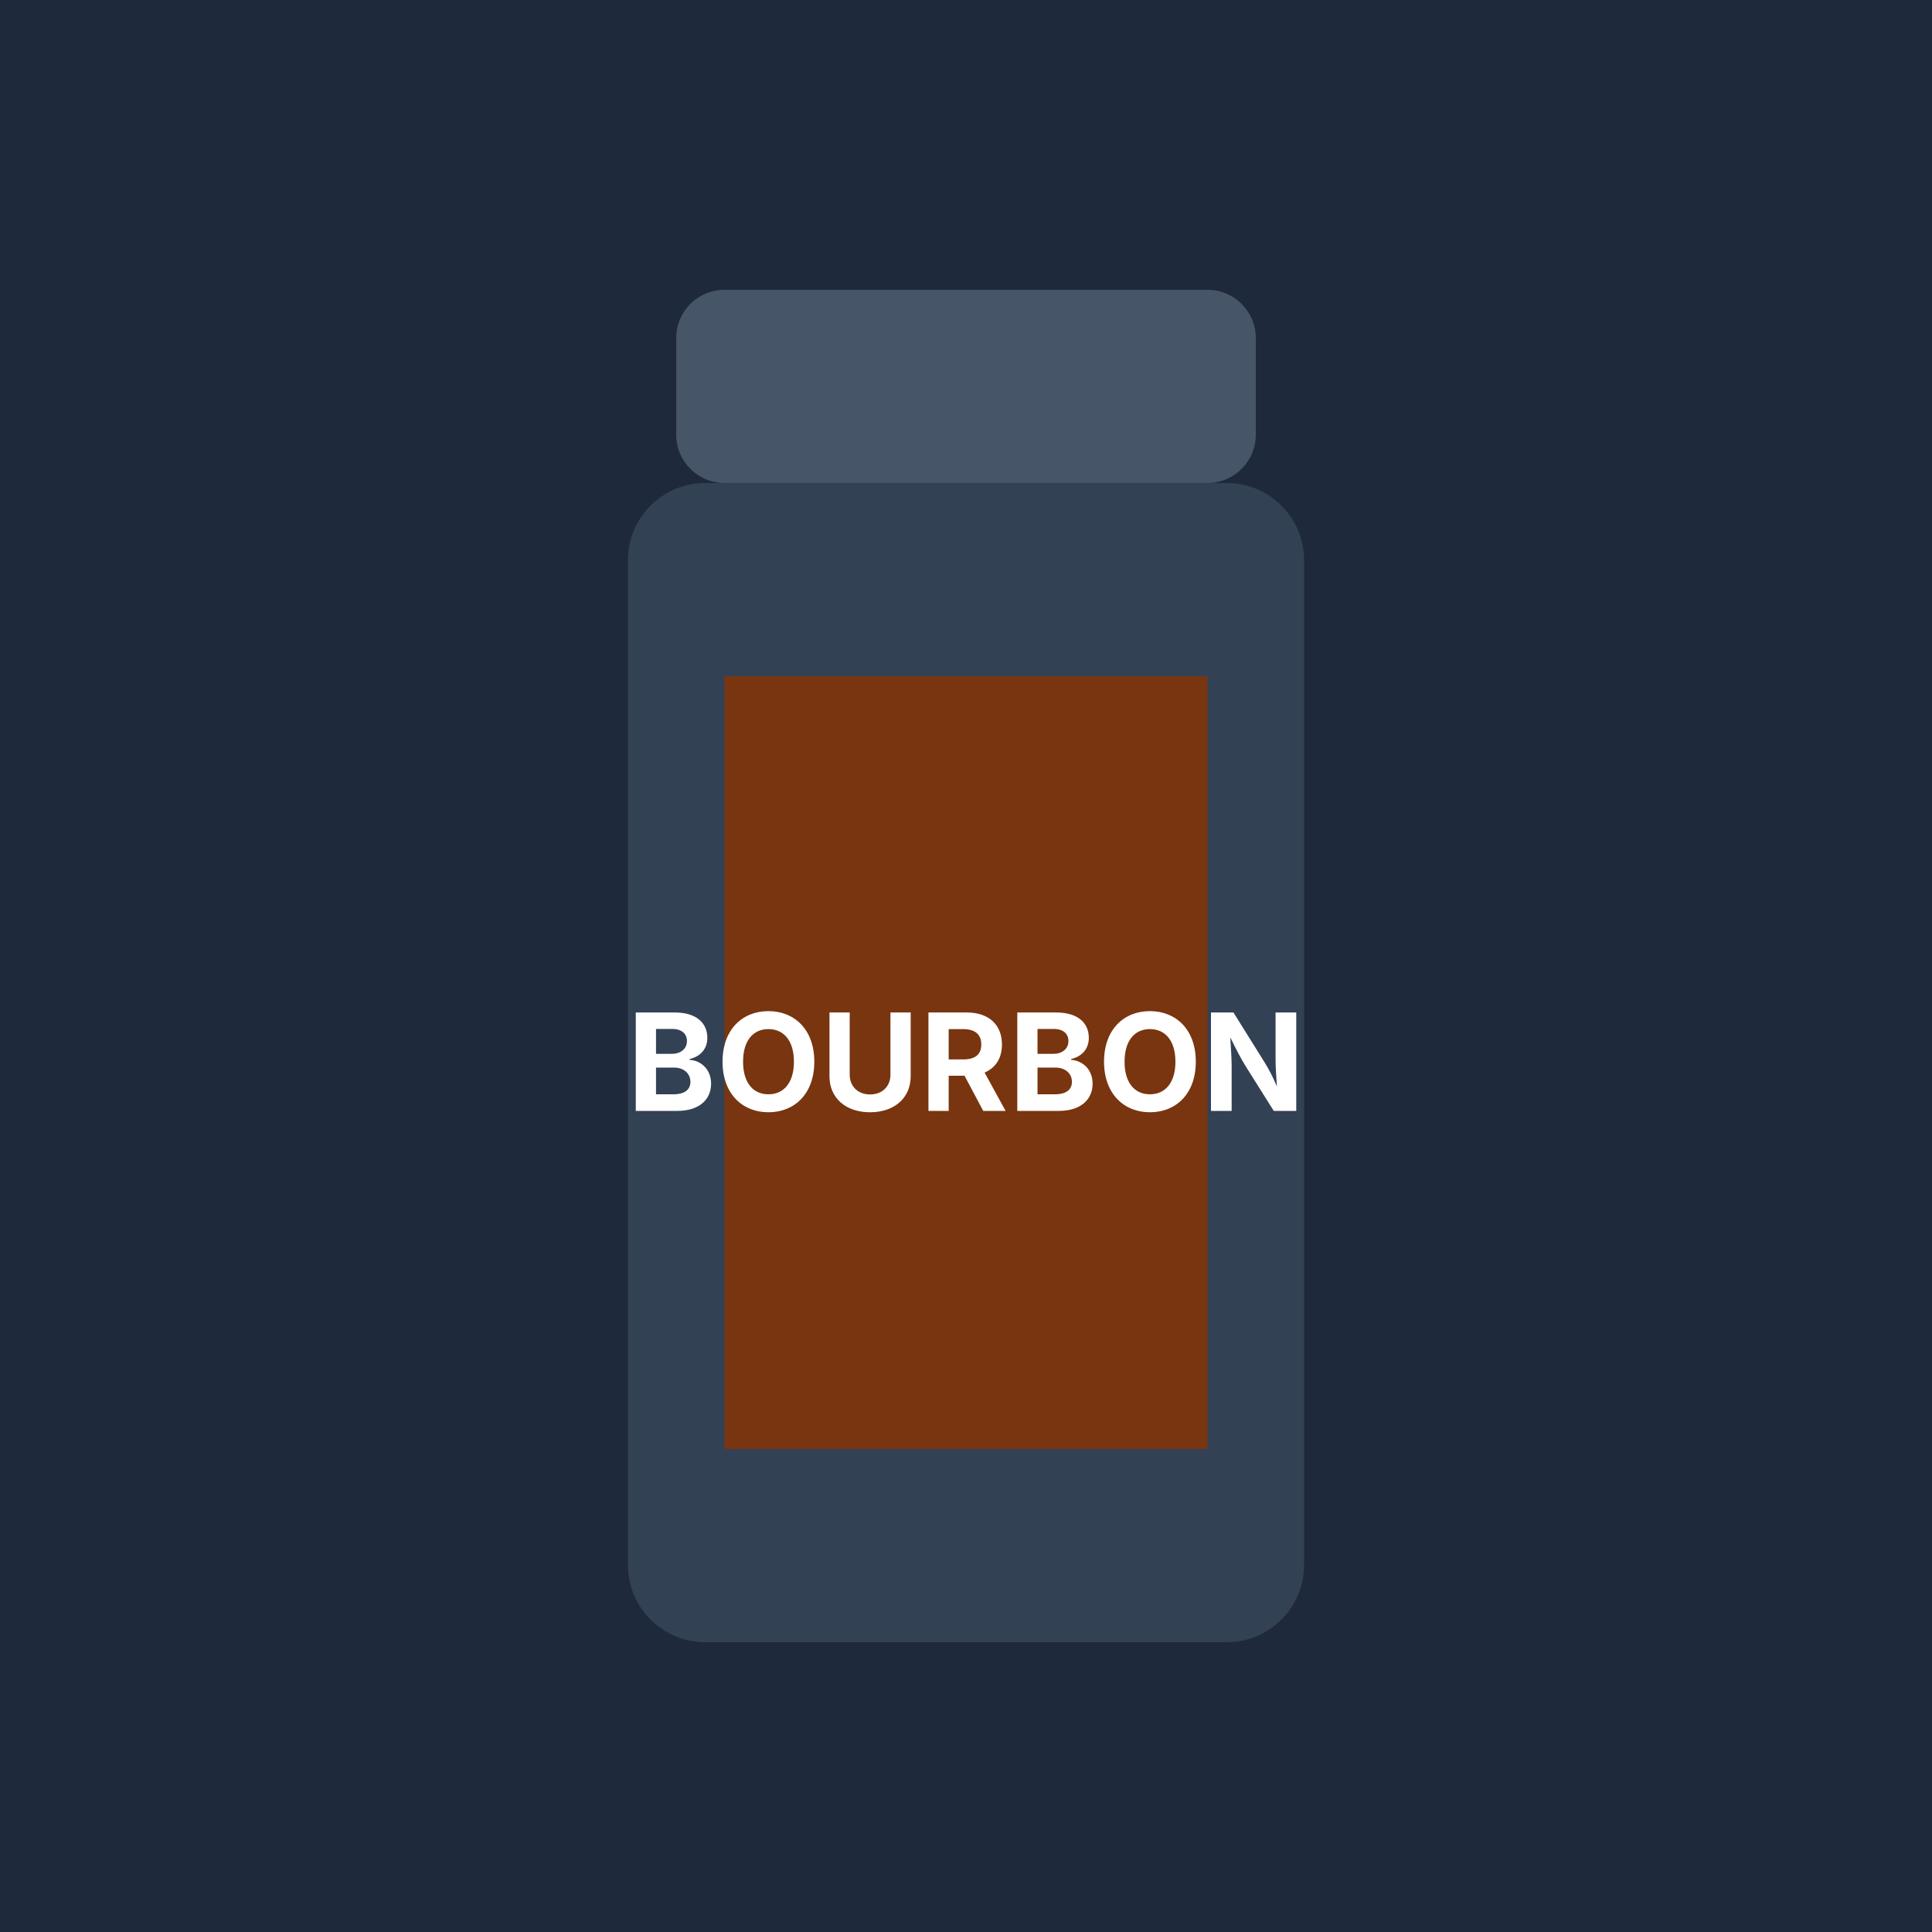
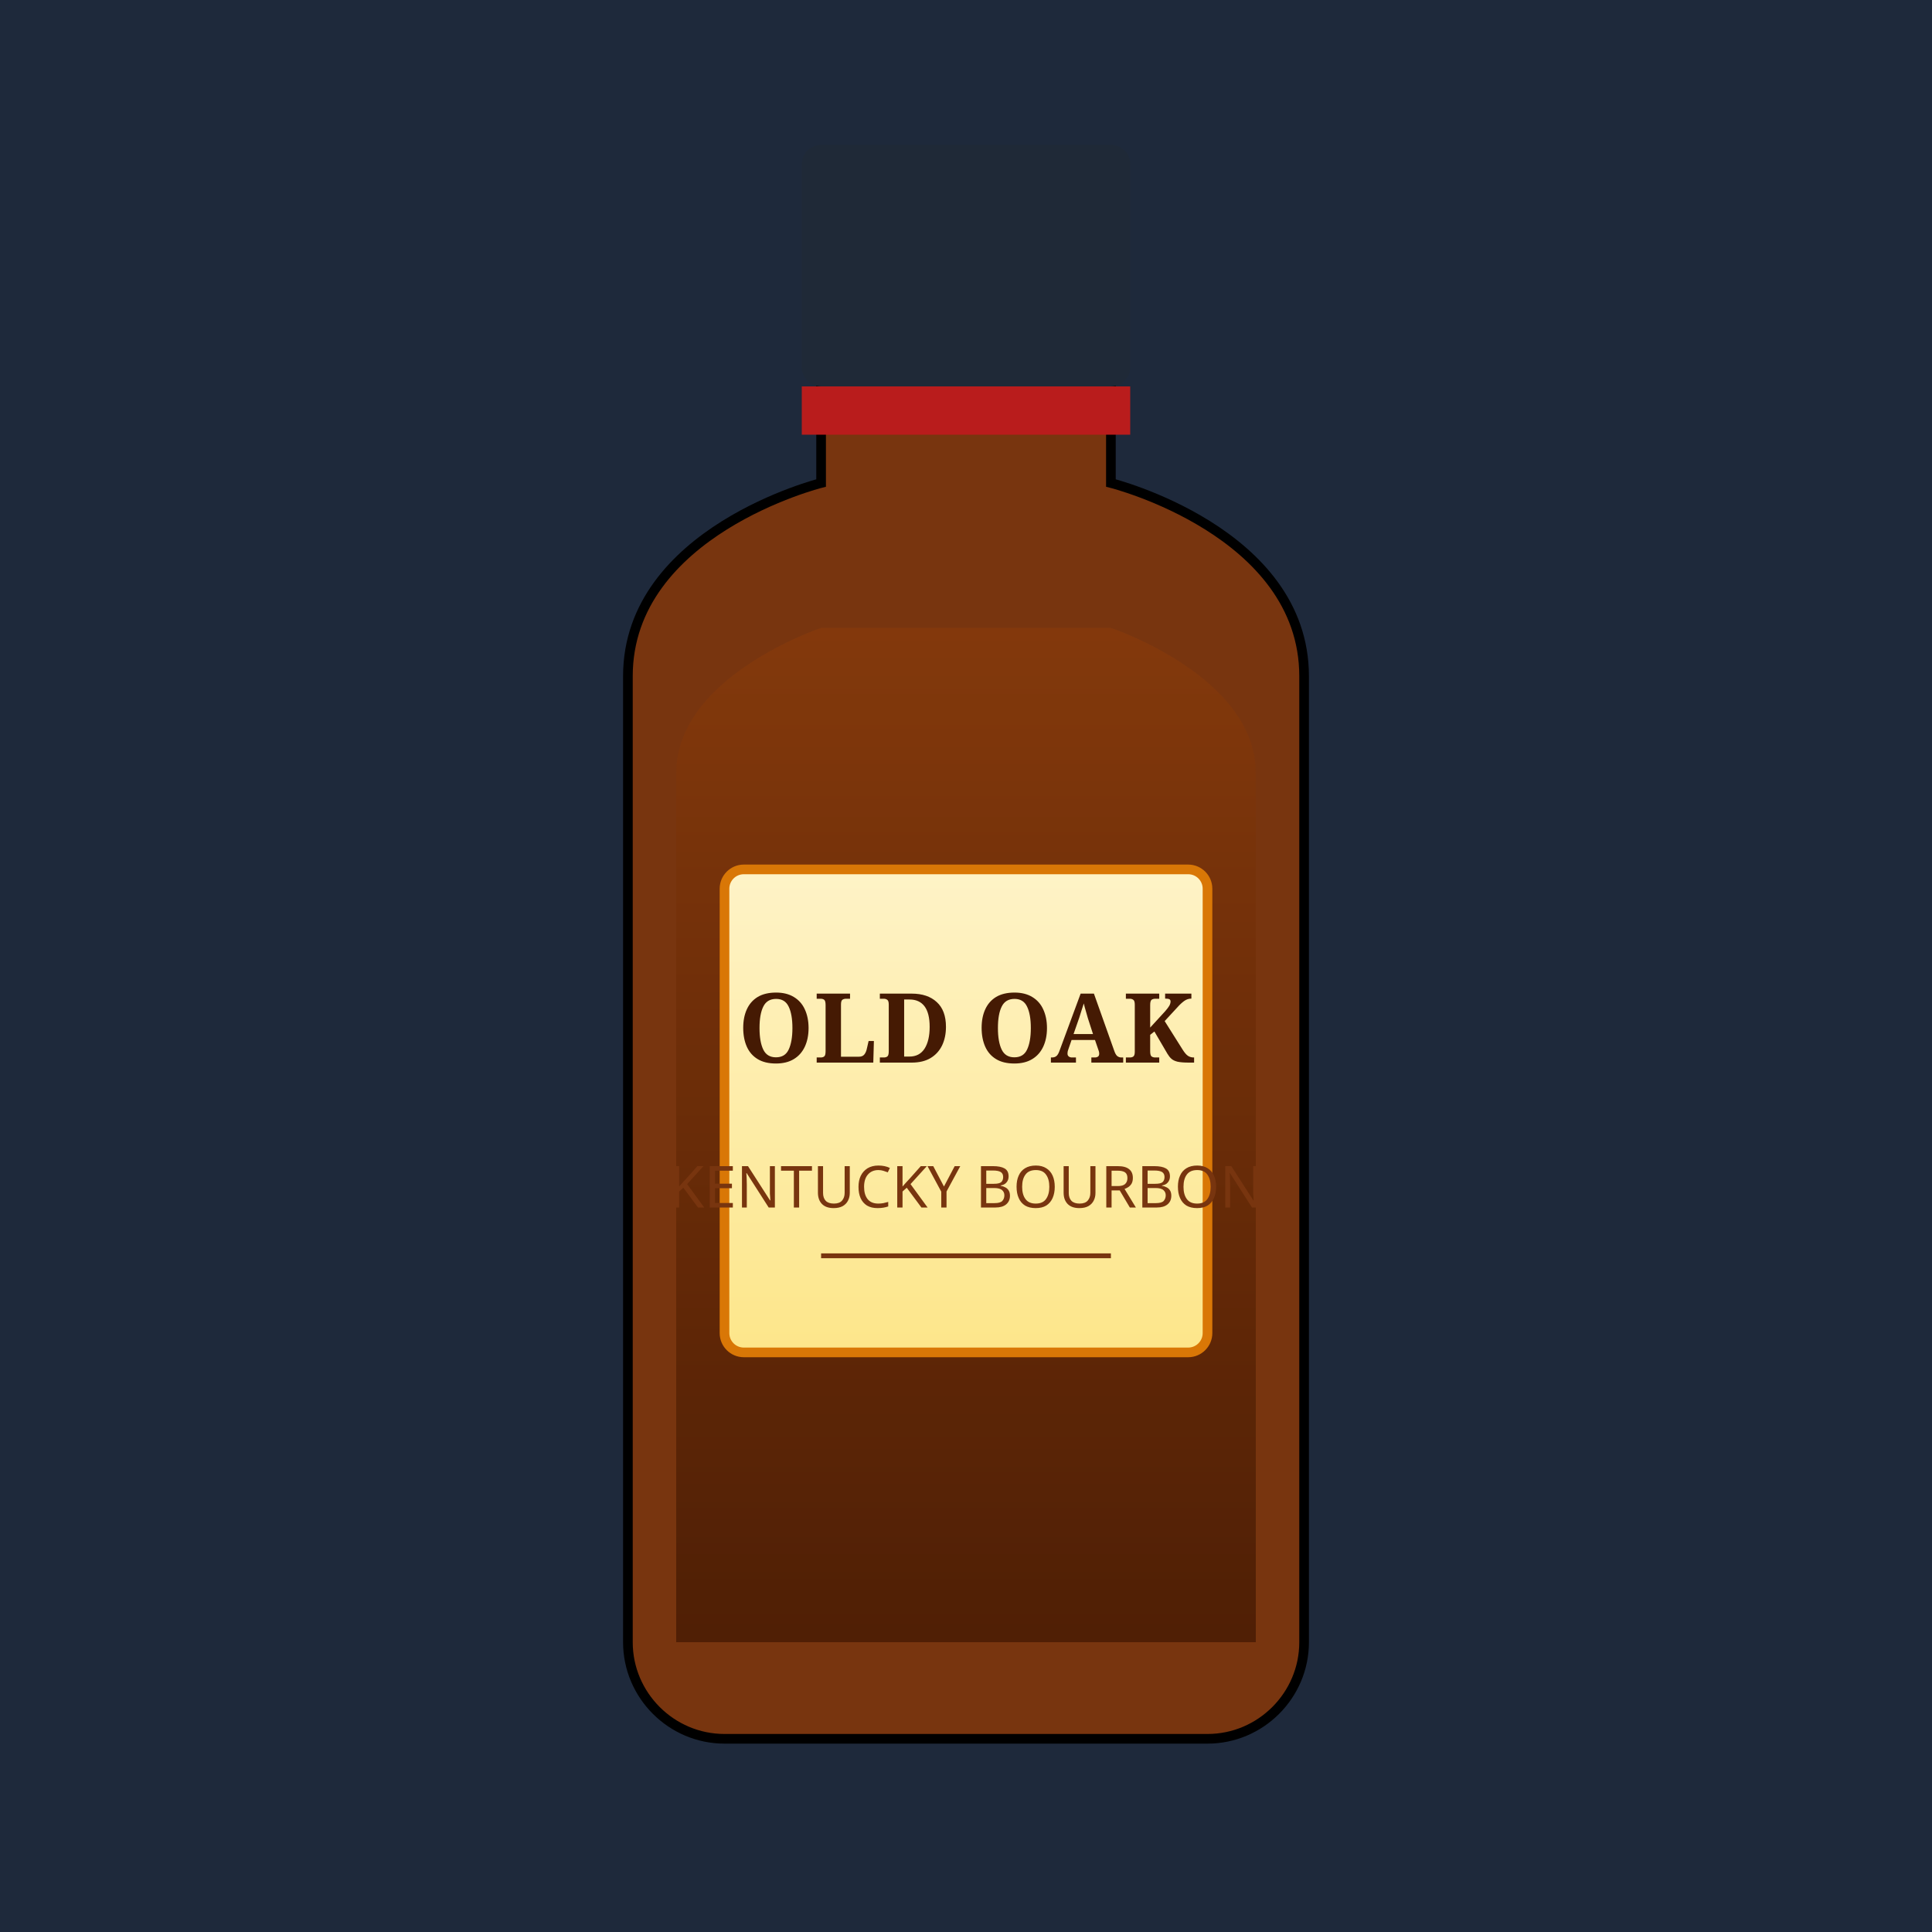
- <svg xmlns="http://www.w3.org/2000/svg" width="200" height="200" viewBox="0 0 200 200" fill="none">
+ <svg xmlns="http://www.w3.org/2000/svg" viewBox="0 0 200 200" fill="none">
+   <defs>
+     <linearGradient id="bourbonGlass" x1="100" y1="40" x2="100" y2="180" gradientUnits="userSpaceOnUse">
+       <stop stop-color="#92400e" />
+       <stop offset="1" stop-color="#451a03" />
+     </linearGradient>
+     <linearGradient id="labelGrad" x1="100" y1="90" x2="100" y2="140" gradientUnits="userSpaceOnUse">
+       <stop stop-color="#fef3c7" />
+       <stop offset="1" stop-color="#fde68a" />
+     </linearGradient>
+   </defs>
  <rect width="200" height="200" fill="#1e293b" />
-   <rect x="65" y="50" width="70" height="120" rx="8" fill="#334155" />
-   <rect x="70" y="30" width="60" height="20" rx="5" fill="#475569" />
-   <rect x="75" y="70" width="50" height="80" fill="#78350f" />
-   <text x="100" y="115" font-family="Inter, sans-serif" font-size="14" fill="white" text-anchor="middle" font-weight="bold">BOURBON</text>
+   <path d="M85 20 H115 V50 C115 50 135 55 135 70 V170 C135 175.5 130.5 180 125 180 H75 C69.5 180 65 175.5 65 170 V70 C65 55 85 50 85 50 V20 Z" fill="#78350f" stroke="#000" stroke-width="1" />
+   <path d="M70 170 V80 C70 70 85 65 85 65 H115 C115 65 130 70 130 80 V170 H70 Z" fill="url(#bourbonGlass)" opacity="0.9" />
+   <rect x="83" y="15" width="34" height="25" rx="2" fill="#1f2937" />
+   <rect x="83" y="40" width="34" height="5" fill="#b91c1c" />
+   <rect x="75" y="90" width="50" height="50" rx="2" fill="url(#labelGrad)" stroke="#d97706" stroke-width="1" />
+   <text x="100" y="110" font-family="serif" font-size="10" font-weight="bold" fill="#451a03" text-anchor="middle">OLD OAK</text>
+   <text x="100" y="125" font-family="sans-serif" font-size="6" fill="#78350f" text-anchor="middle">KENTUCKY BOURBON</text>
+   <path d="M85 130 H115" stroke="#78350f" stroke-width="0.5" />
</svg>
